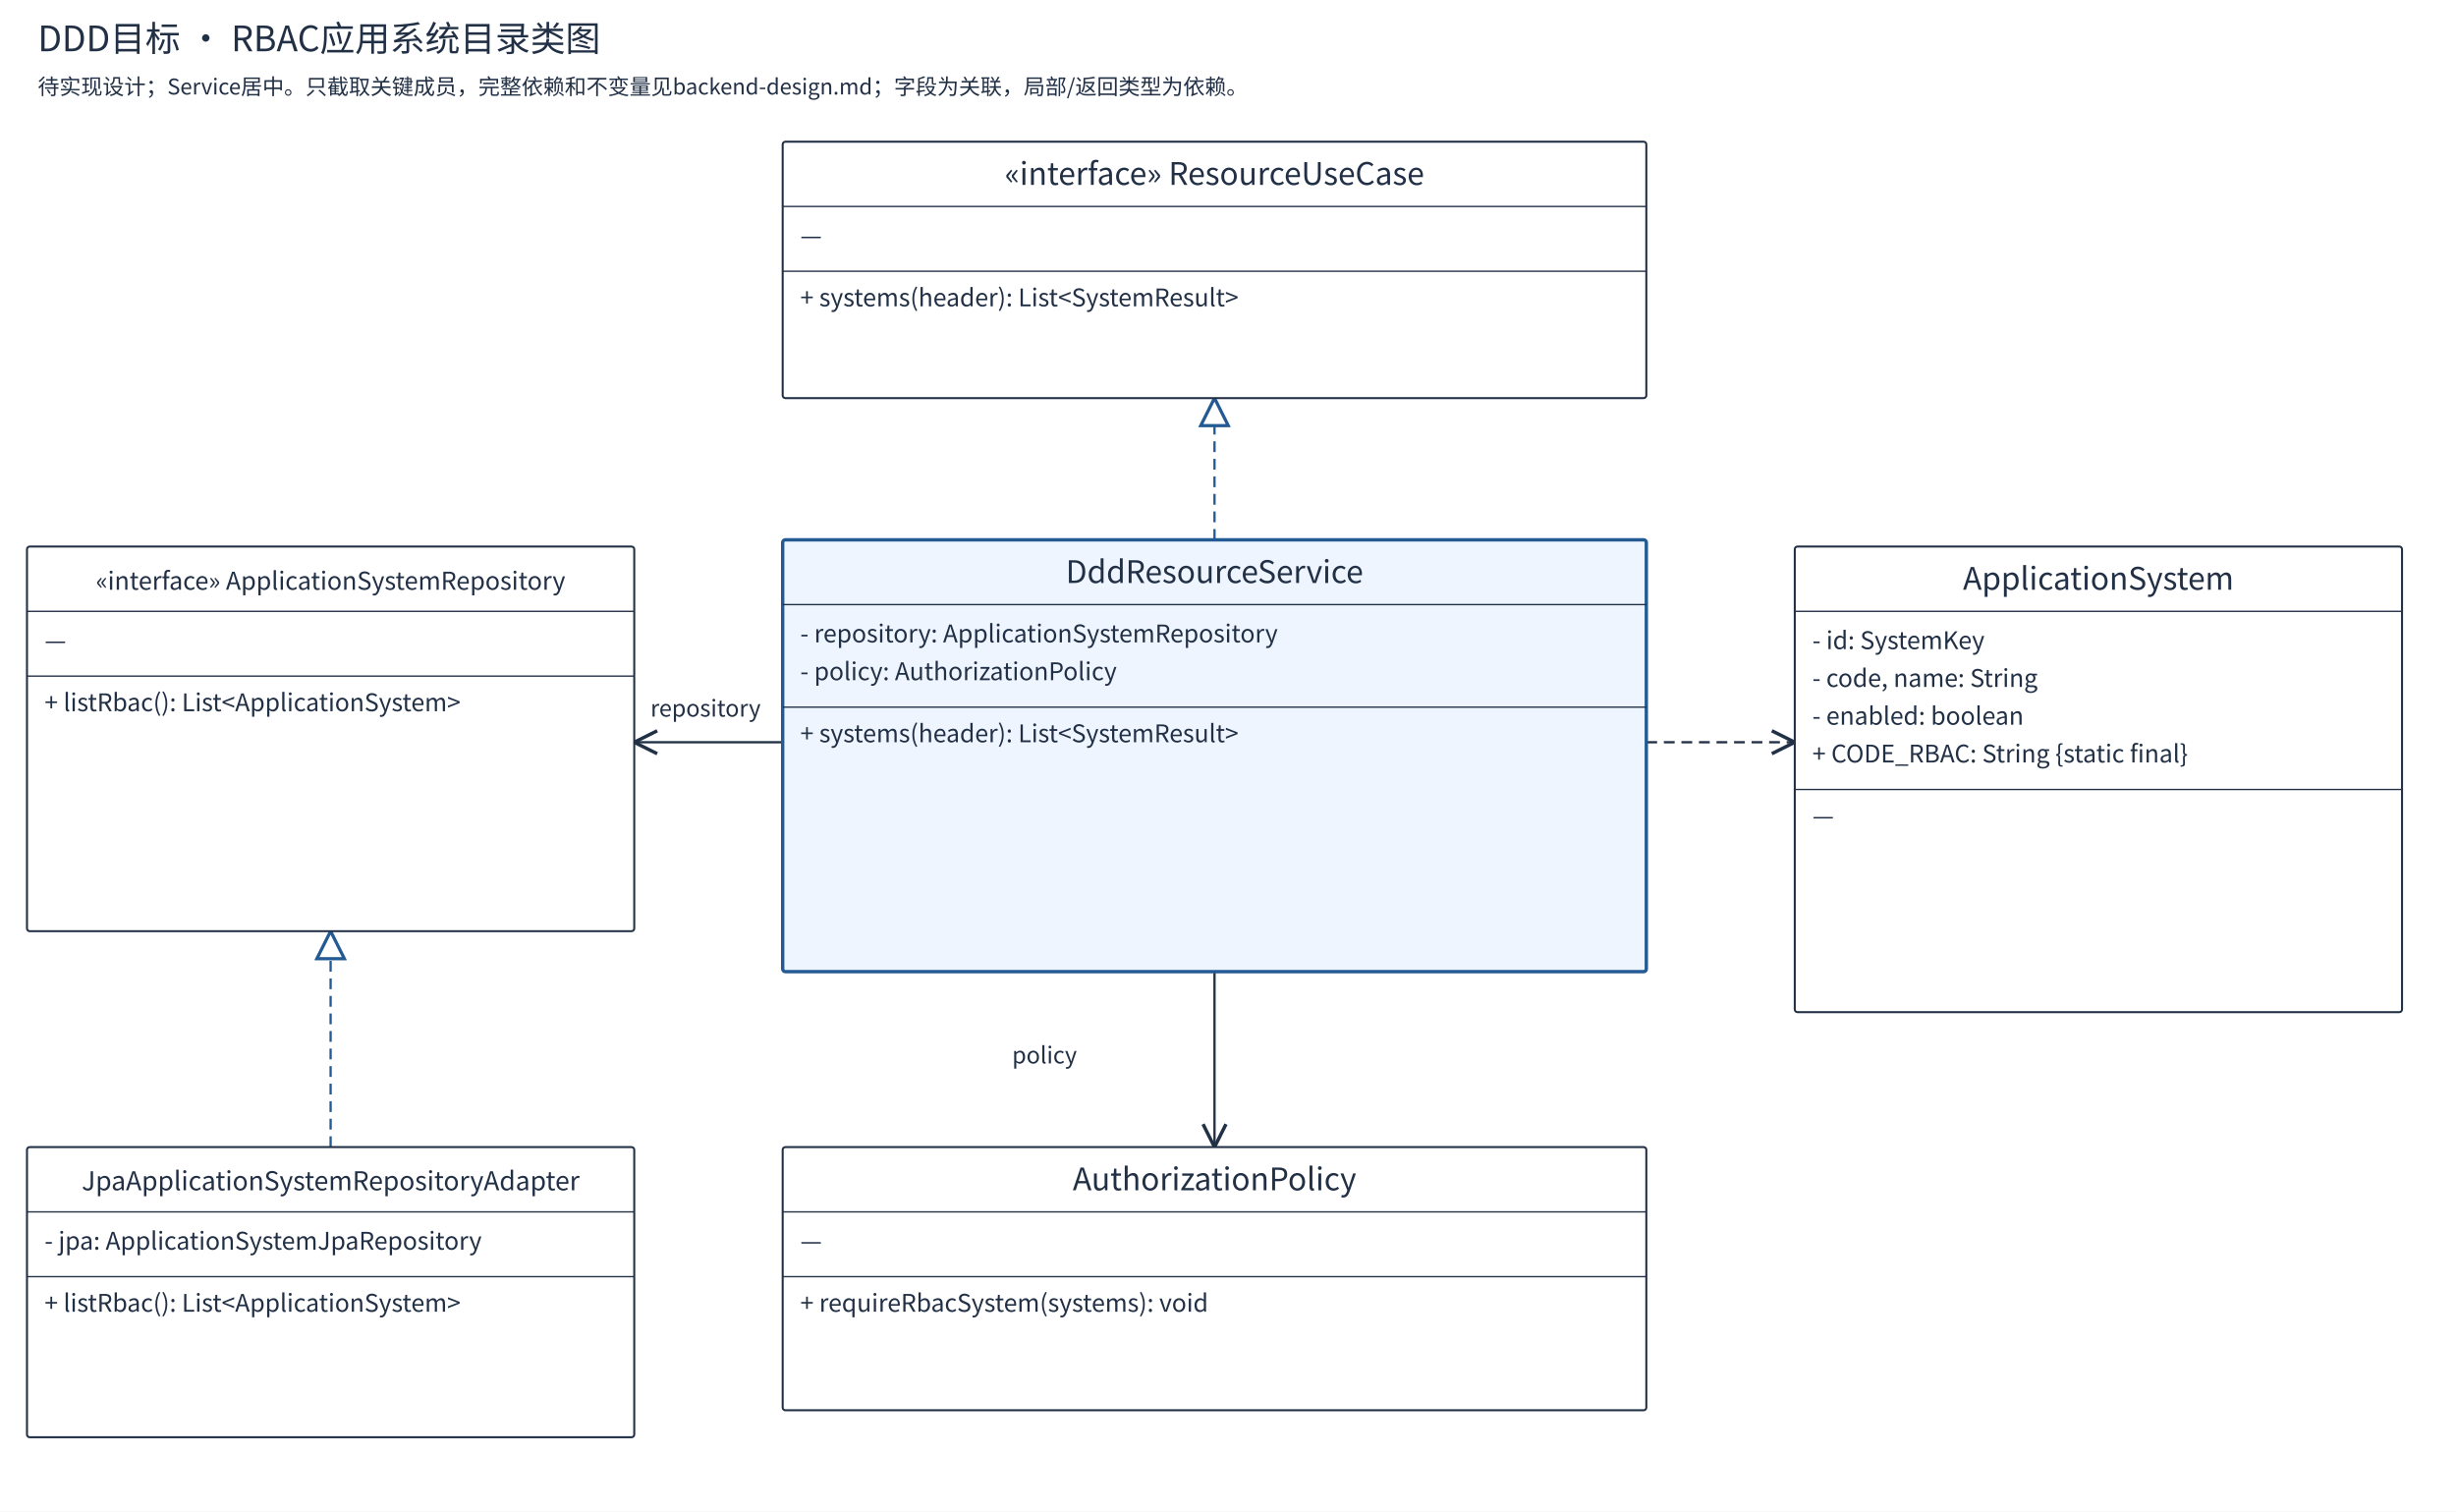
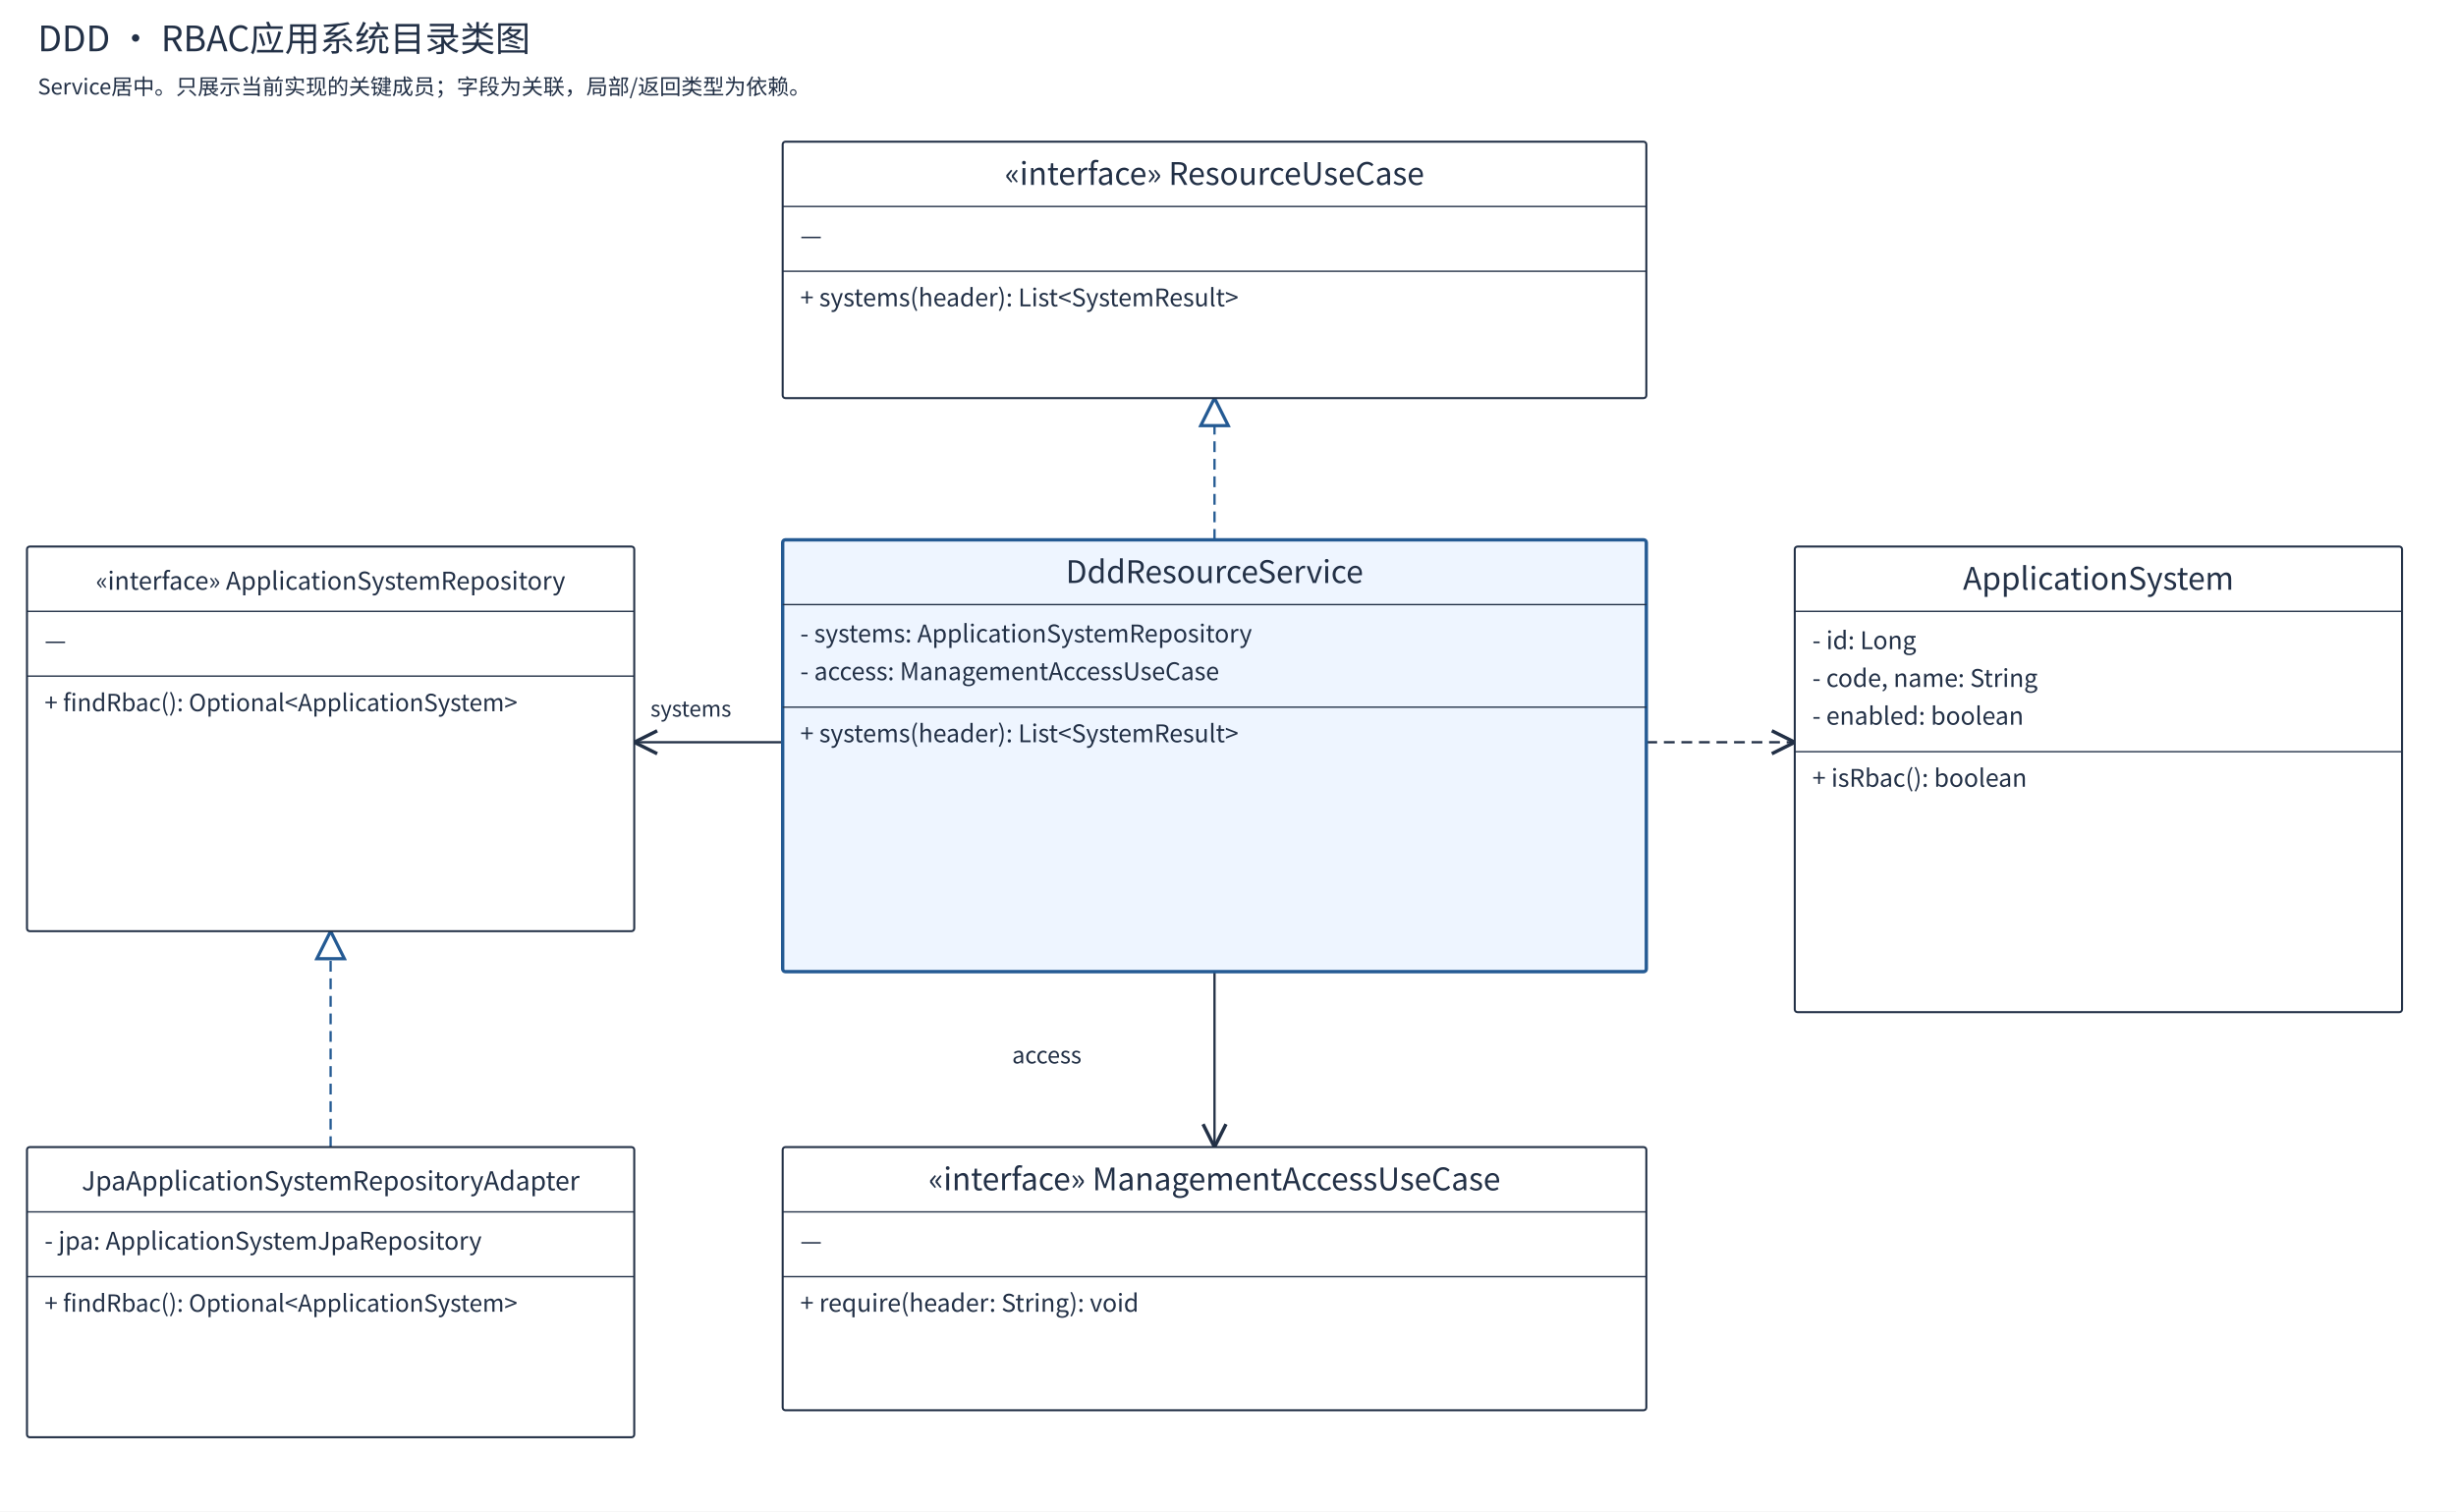
<svg xmlns="http://www.w3.org/2000/svg" width="1820" height="1120" viewBox="0 0 1820 1120">
  <defs>
    <marker id="open" markerWidth="12" markerHeight="12" refX="11" refY="6" orient="auto">
      <path d="M1,1 L11,6 L1,11" fill="none" stroke="#223046" stroke-width="1.5" />
    </marker>
    <marker id="triangle" markerWidth="14" markerHeight="14" refX="13" refY="7" orient="auto">
      <path d="M1,1 L13,7 L1,13 Z" fill="white" stroke="#245a93" stroke-width="1.4" />
    </marker>
    <marker id="filled" markerWidth="12" markerHeight="12" refX="11" refY="6" orient="auto">
      <path d="M1,1 L11,6 L1,11 Z" fill="#223046" />
    </marker>
  </defs>
  <rect width="100%" height="100%" fill="white" />
  <g font-family="Microsoft YaHei,Noto Sans CJK SC,Arial,sans-serif">
-     <text x="28" y="38" font-size="26" text-anchor="start" fill="#223046">DDD目标 · RBAC应用系统目录类图</text>
-     <text x="28" y="70" font-size="16" text-anchor="start" fill="#223046">待实现设计；Service居中。只截取关键成员，完整依赖和不变量见backend-design.md；字段为关联，局部/返回类型为依赖。</text>
+     <text x="28" y="38" font-size="26" text-anchor="start" fill="#223046">DDD · RBAC应用系统目录类图</text>
+     <text x="28" y="70" font-size="16" text-anchor="start" fill="#223046">Service居中。只展示当前实现的关键成员；字段为关联，局部/返回类型为依赖。</text>
    <polyline points="900,400 900,295" fill="none" stroke="#245a93" stroke-width="1.7" stroke-dasharray="8 5" marker-end="url(#triangle)" />
    <polyline points="580,550 470,550" fill="none" stroke="#223046" stroke-width="1.7" marker-end="url(#open)" />
-     <text x="482" y="531" font-size="17" text-anchor="start" fill="#223046">repository</text>
+     <text x="482" y="531" font-size="16" text-anchor="start" fill="#223046">systems</text>
    <polyline points="1220,550 1330,550" fill="none" stroke="#223046" stroke-width="1.7" stroke-dasharray="8 5" marker-end="url(#open)" />
    <polyline points="900,720 900,850" fill="none" stroke="#223046" stroke-width="1.7" marker-end="url(#open)" />
-     <text x="750" y="788" font-size="17" text-anchor="start" fill="#223046">policy</text>
+     <text x="750" y="788" font-size="17" text-anchor="start" fill="#223046">access</text>
    <polyline points="245,850 245,690" fill="none" stroke="#245a93" stroke-width="1.7" stroke-dasharray="8 5" marker-end="url(#triangle)" />
    <rect x="580" y="400" width="640" height="320" rx="2" fill="#eef5ff" stroke="#245a93" stroke-width="2.5" />
    <path d="M580,448H1220 M580,524H1220" stroke="#223046" />
    <text x="900" y="432" font-size="23" text-anchor="middle" fill="#223046">DddResourceService</text>
-     <text x="593" y="476" font-size="18" text-anchor="start" fill="#223046">- repository: ApplicationSystemRepository</text>
-     <text x="593" y="504" font-size="18" text-anchor="start" fill="#223046">- policy: AuthorizationPolicy</text>
+     <text x="593" y="476" font-size="18" text-anchor="start" fill="#223046">- systems: ApplicationSystemRepository</text>
+     <text x="593" y="504" font-size="18" text-anchor="start" fill="#223046">- access: ManagementAccessUseCase</text>
    <text x="593" y="550" font-size="18" text-anchor="start" fill="#223046">+ systems(header): List&lt;SystemResult&gt;</text>
    <rect x="580" y="105" width="640" height="190" rx="2" fill="white" stroke="#223046" stroke-width="1.5" />
    <path d="M580,153H1220 M580,201H1220" stroke="#223046" />
    <text x="900" y="137" font-size="23" text-anchor="middle" fill="#223046">«interface» ResourceUseCase</text>
    <text x="593" y="181" font-size="18" text-anchor="start" fill="#223046">—</text>
    <text x="593" y="227" font-size="18" text-anchor="start" fill="#223046">+ systems(header): List&lt;SystemResult&gt;</text>
    <rect x="20" y="405" width="450" height="285" rx="2" fill="white" stroke="#223046" stroke-width="1.5" />
    <path d="M20,453H470 M20,501H470" stroke="#223046" />
    <text x="245" y="437" font-size="18.253" text-anchor="middle" fill="#223046">«interface» ApplicationSystemRepository</text>
    <text x="33" y="481" font-size="18" text-anchor="start" fill="#223046">—</text>
-     <text x="33" y="527" font-size="18" text-anchor="start" fill="#223046">+ listRbac(): List&lt;ApplicationSystem&gt;</text>
+     <text x="33" y="527" font-size="17.528" text-anchor="start" fill="#223046">+ findRbac(): Optional&lt;ApplicationSystem&gt;</text>
    <rect x="1330" y="405" width="450" height="345" rx="2" fill="white" stroke="#223046" stroke-width="1.5" />
-     <path d="M1330,453H1780 M1330,585H1780" stroke="#223046" />
+     <path d="M1330,453H1780 M1330,557H1780" stroke="#223046" />
    <text x="1555" y="437" font-size="23" text-anchor="middle" fill="#223046">ApplicationSystem</text>
-     <text x="1343" y="481" font-size="18" text-anchor="start" fill="#223046">- id: SystemKey</text>
+     <text x="1343" y="481" font-size="18" text-anchor="start" fill="#223046">- id: Long</text>
    <text x="1343" y="509" font-size="18" text-anchor="start" fill="#223046">- code, name: String</text>
    <text x="1343" y="537" font-size="18" text-anchor="start" fill="#223046">- enabled: boolean</text>
-     <text x="1343" y="565" font-size="18" text-anchor="start" fill="#223046">+ CODE_RBAC: String {static final}</text>
-     <text x="1343" y="611" font-size="18" text-anchor="start" fill="#223046">—</text>
+     <text x="1343" y="583" font-size="18" text-anchor="start" fill="#223046">+ isRbac(): boolean</text>
    <rect x="580" y="850" width="640" height="195" rx="2" fill="white" stroke="#223046" stroke-width="1.5" />
    <path d="M580,898H1220 M580,946H1220" stroke="#223046" />
-     <text x="900" y="882" font-size="23" text-anchor="middle" fill="#223046">AuthorizationPolicy</text>
+     <text x="900" y="882" font-size="23" text-anchor="middle" fill="#223046">«interface» ManagementAccessUseCase</text>
    <text x="593" y="926" font-size="18" text-anchor="start" fill="#223046">—</text>
-     <text x="593" y="972" font-size="18" text-anchor="start" fill="#223046">+ requireRbacSystem(systems): void</text>
+     <text x="593" y="972" font-size="18" text-anchor="start" fill="#223046">+ require(header: String): void</text>
    <rect x="20" y="850" width="450" height="215" rx="2" fill="white" stroke="#223046" stroke-width="1.5" />
    <path d="M20,898H470 M20,946H470" stroke="#223046" />
    <text x="245" y="882" font-size="19.24" text-anchor="middle" fill="#223046">JpaApplicationSystemRepositoryAdapter</text>
    <text x="33" y="926" font-size="18" text-anchor="start" fill="#223046">- jpa: ApplicationSystemJpaRepository</text>
-     <text x="33" y="972" font-size="18" text-anchor="start" fill="#223046">+ listRbac(): List&lt;ApplicationSystem&gt;</text>
+     <text x="33" y="972" font-size="17.528" text-anchor="start" fill="#223046">+ findRbac(): Optional&lt;ApplicationSystem&gt;</text>
  </g>
</svg>
